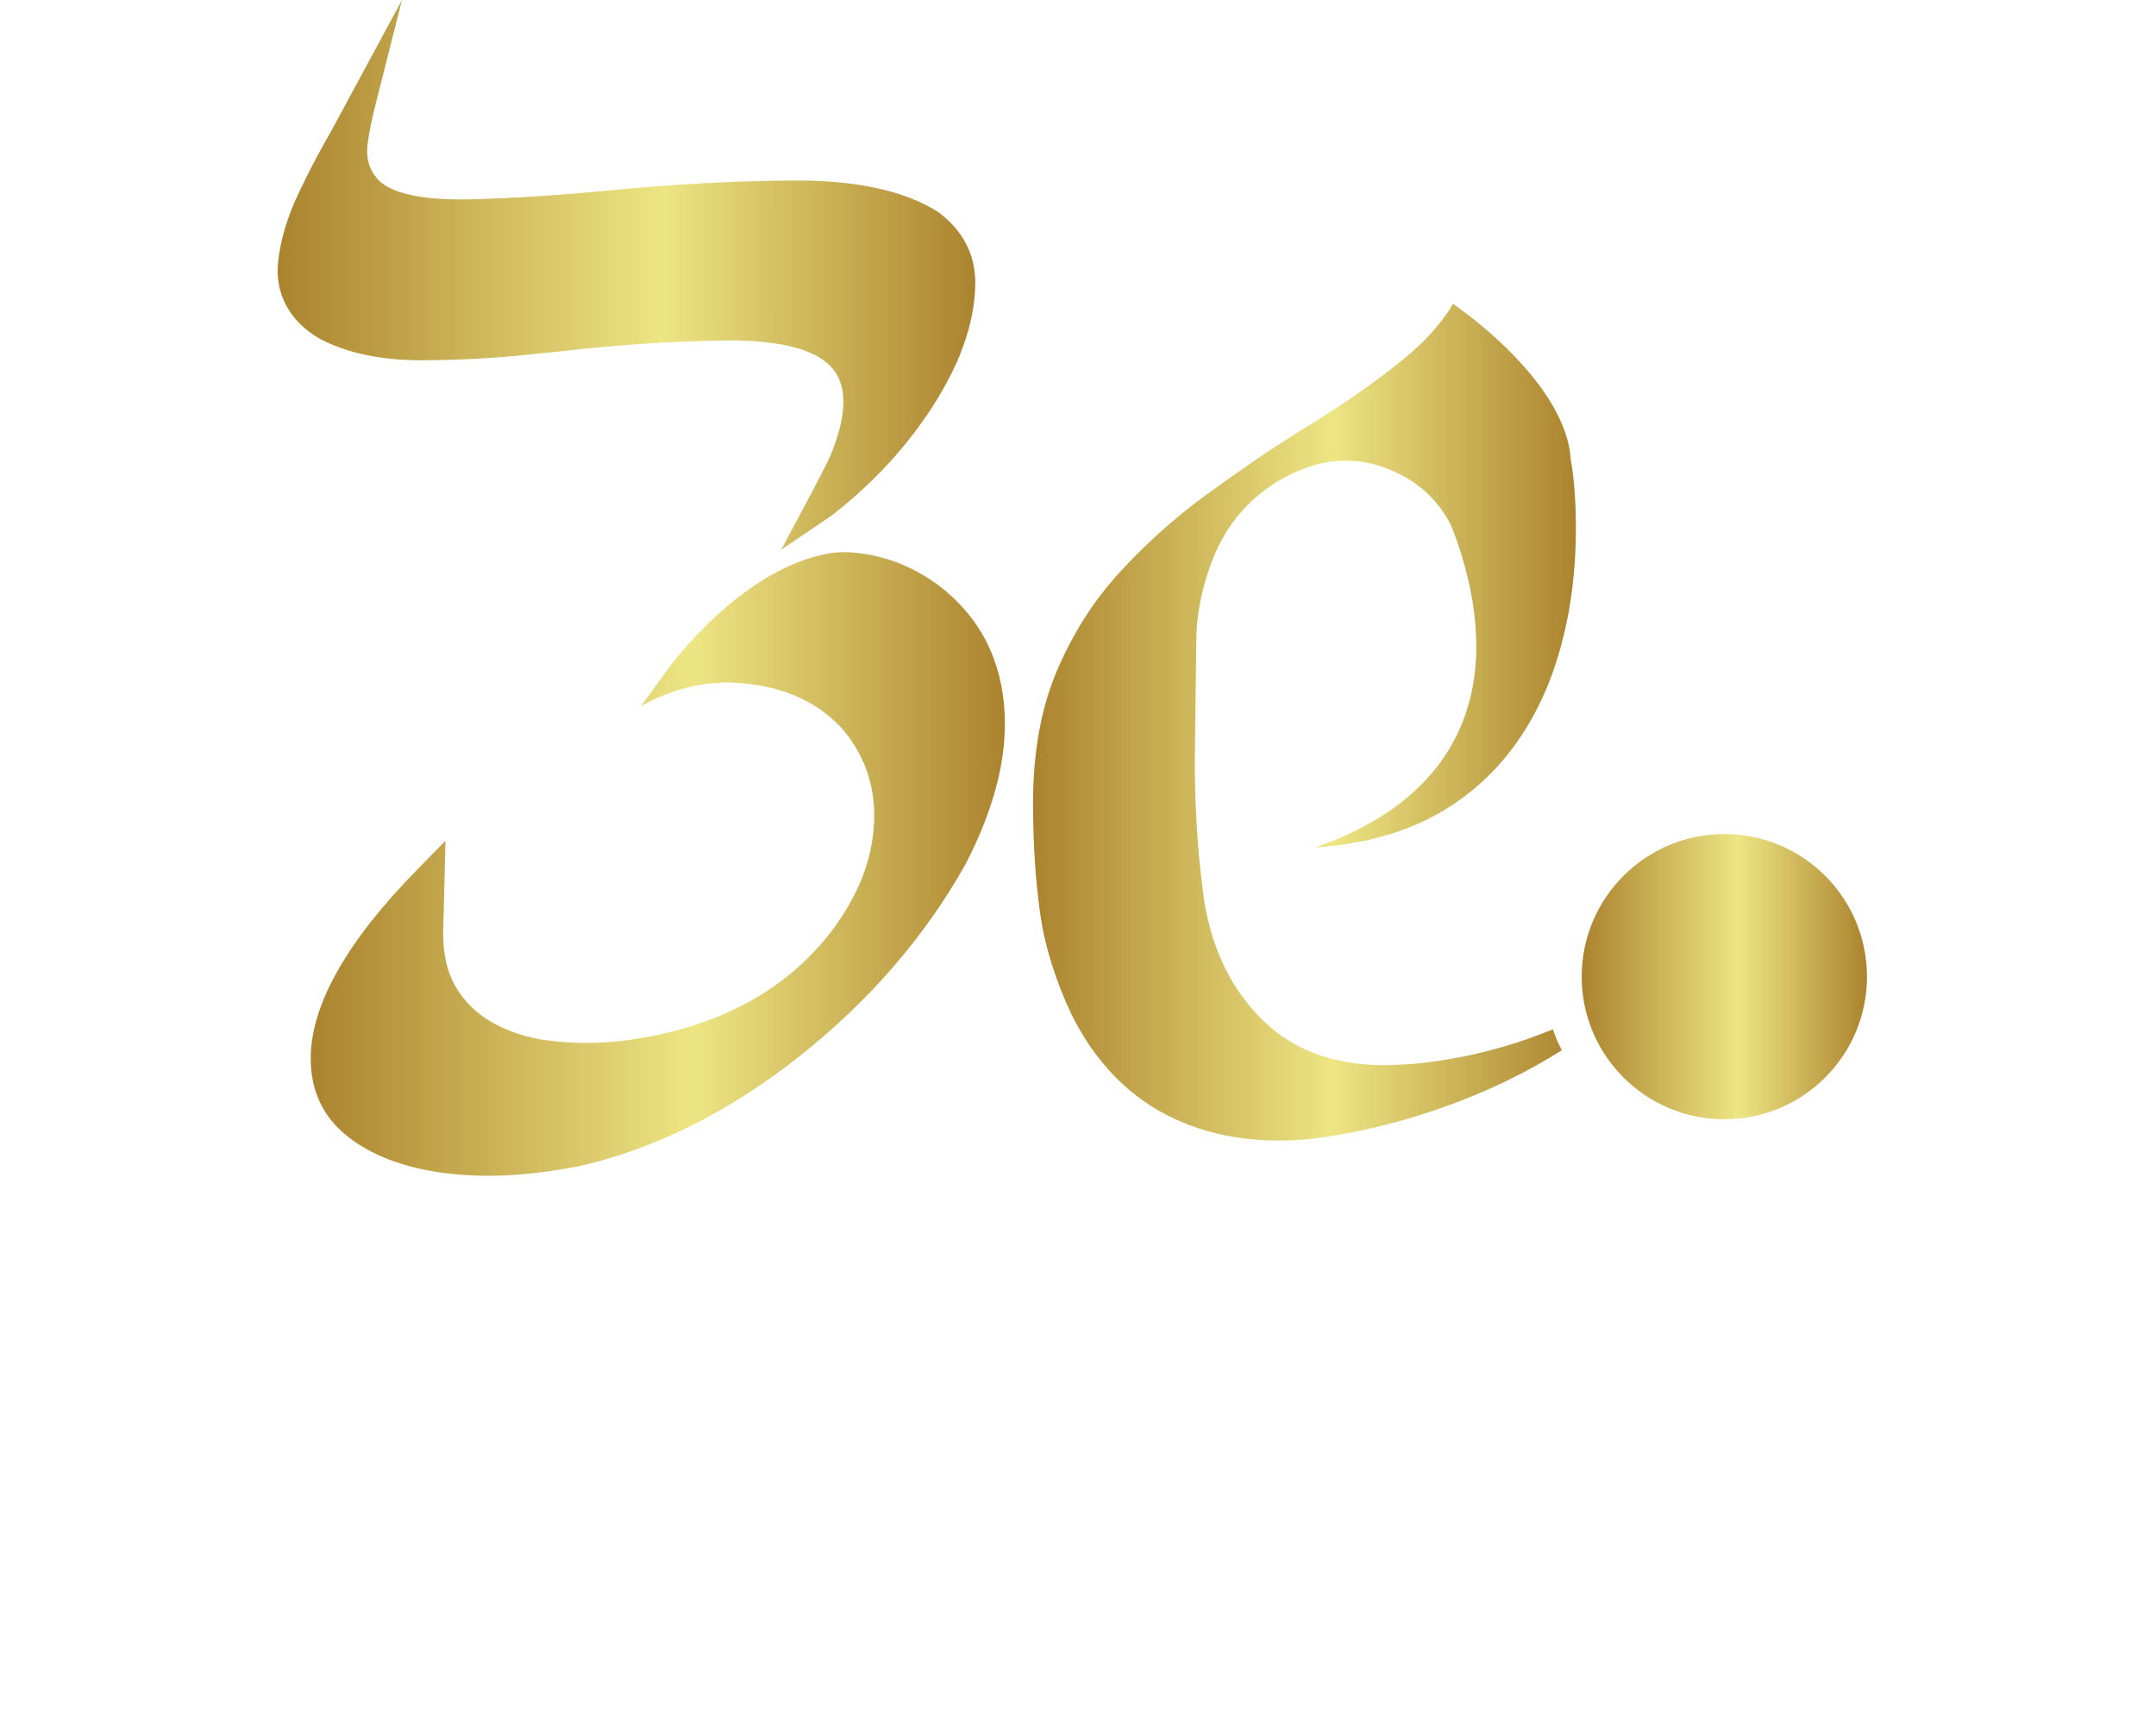
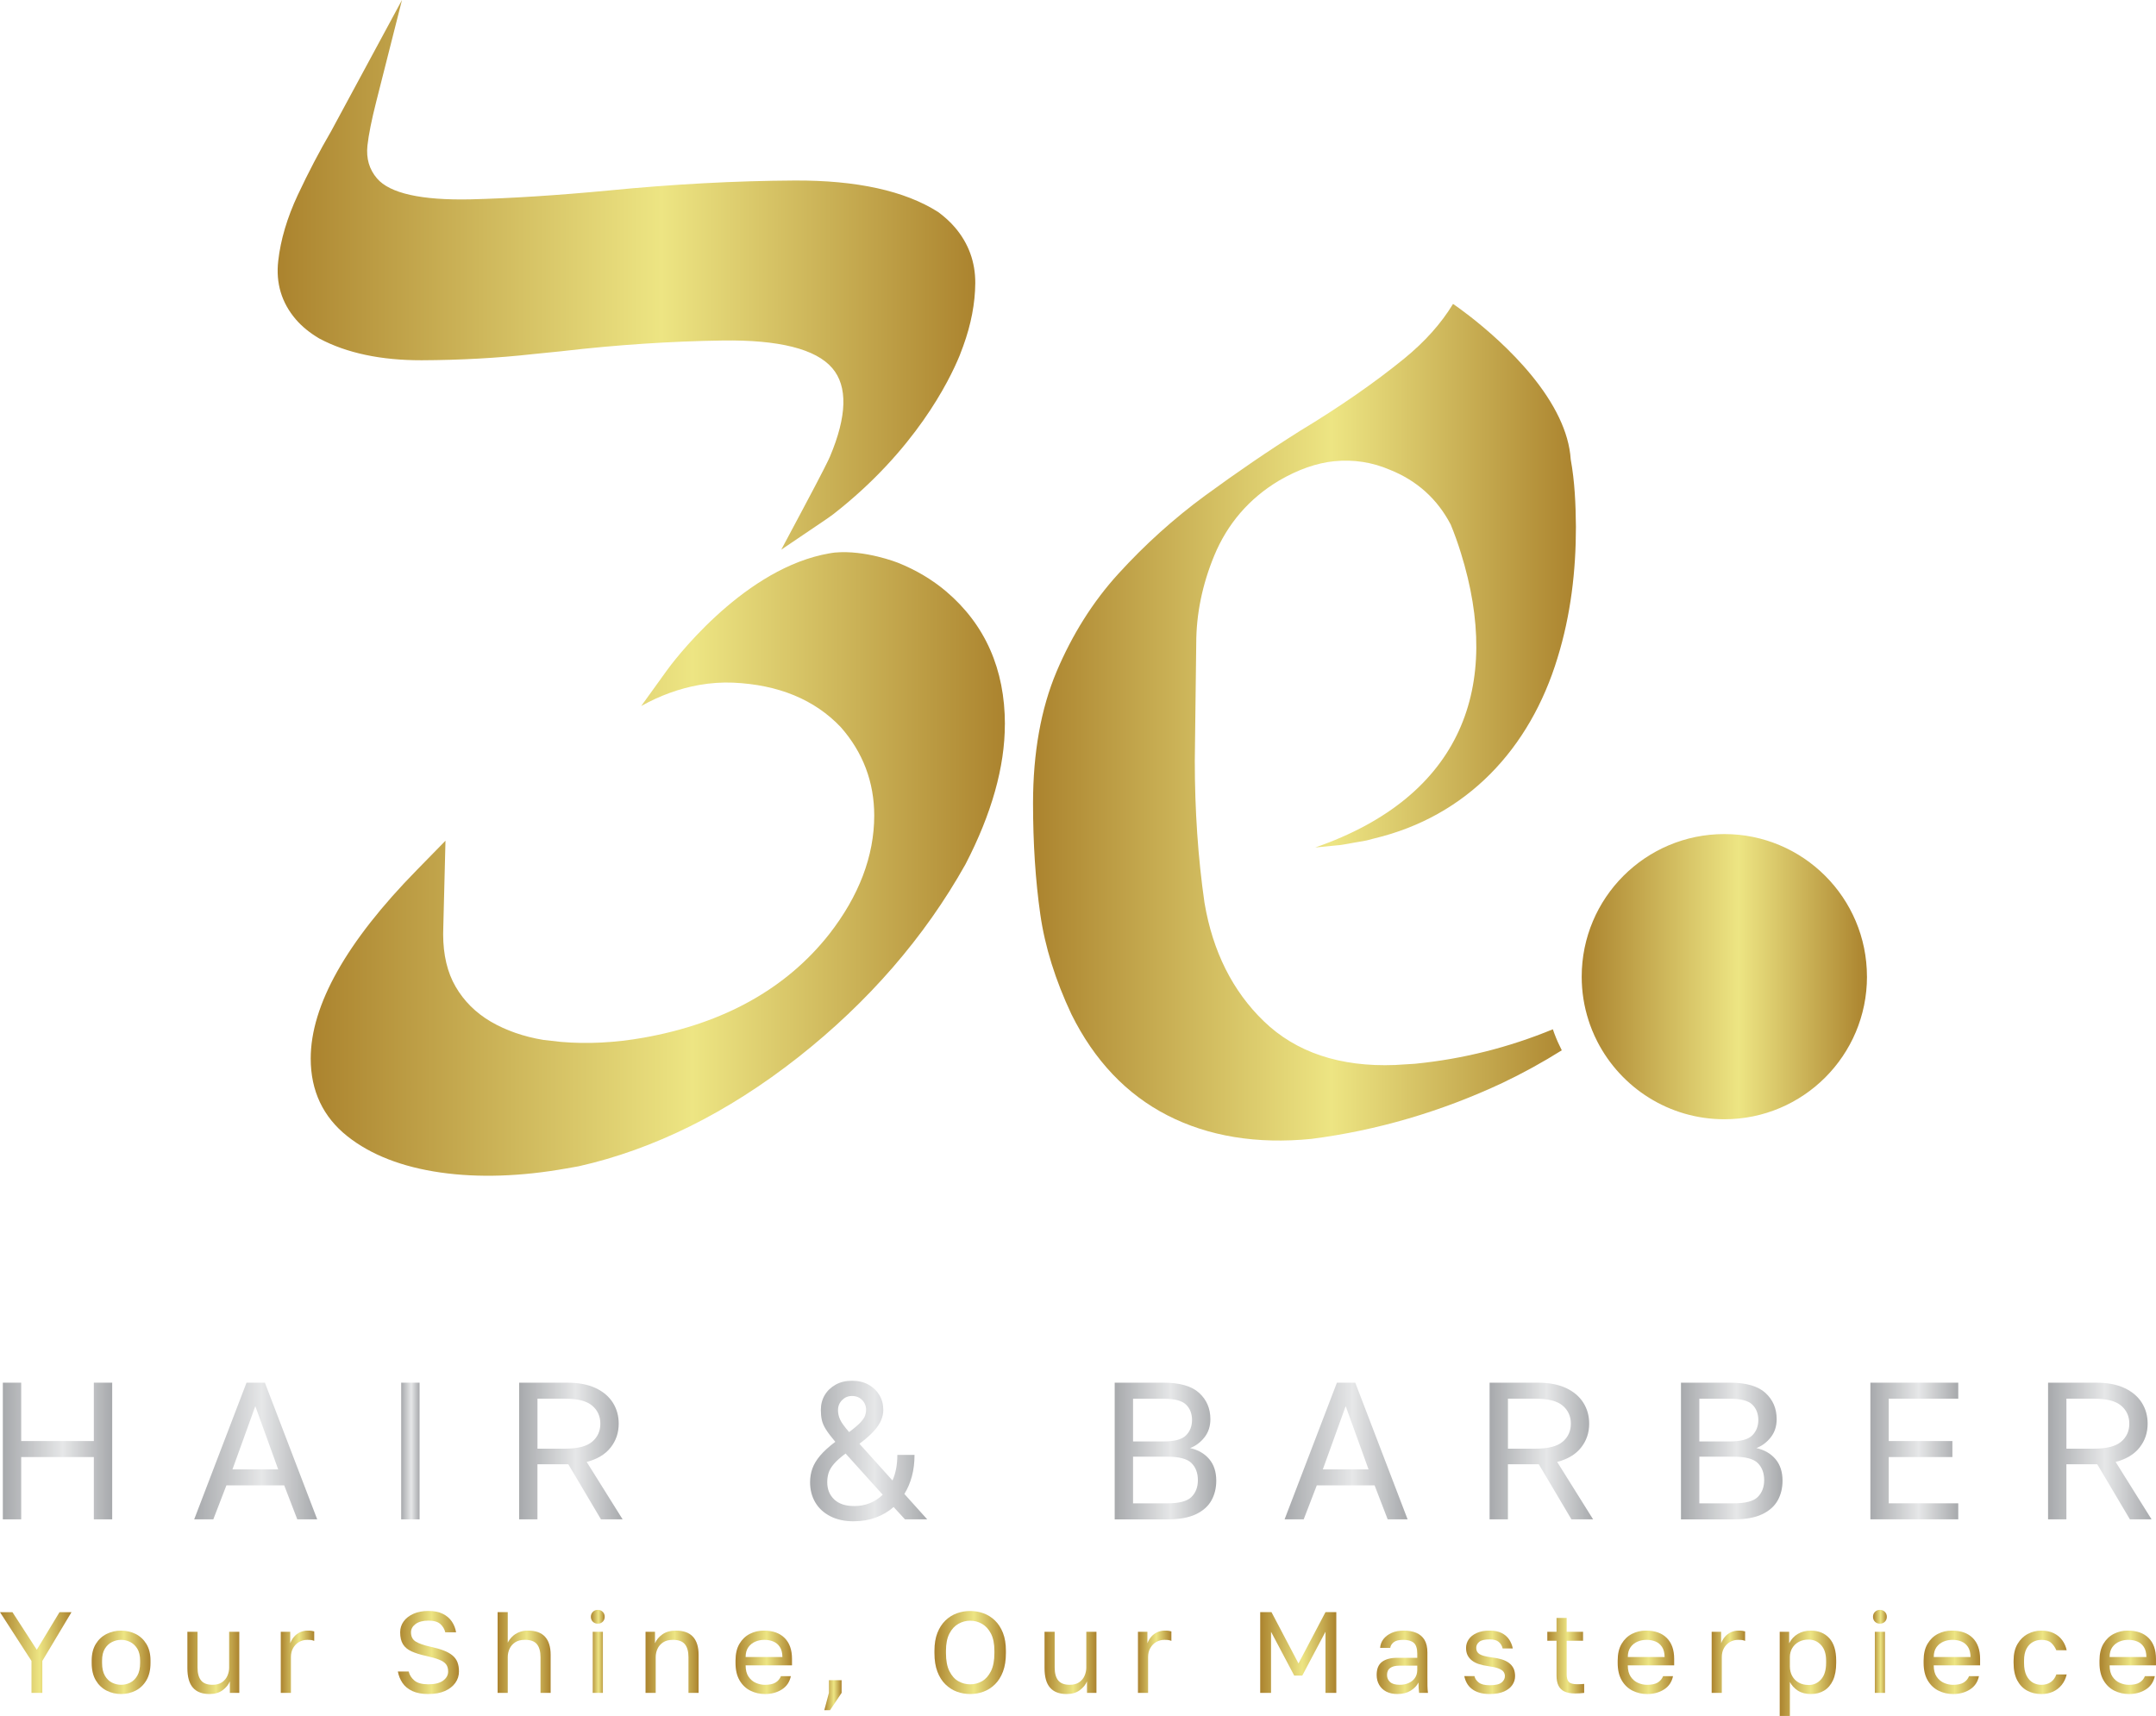
<svg xmlns="http://www.w3.org/2000/svg" xmlns:xlink="http://www.w3.org/1999/xlink" id="Layer_2" data-name="Layer 2" viewBox="0 0 879.71 700.22">
  <defs>
    <style>
      .cls-1 {
        fill: url(#linear-gradient-8);
      }

      .cls-2 {
        fill: url(#linear-gradient-7);
      }

      .cls-3 {
        fill: url(#linear-gradient-5);
      }

      .cls-4 {
        fill: url(#linear-gradient-6);
      }

      .cls-5 {
        fill: url(#linear-gradient-9);
      }

      .cls-6 {
        fill: url(#linear-gradient-4);
      }

      .cls-7 {
        fill: url(#linear-gradient-3);
      }

      .cls-8 {
        fill: url(#linear-gradient-2);
      }

      .cls-9 {
        fill: url(#linear-gradient);
      }

      .cls-10 {
        fill: url(#linear-gradient-40);
      }

      .cls-11 {
        fill: url(#linear-gradient-10);
      }

      .cls-12 {
        fill: url(#linear-gradient-11);
      }

      .cls-13 {
        fill: url(#linear-gradient-12);
      }

      .cls-14 {
        fill: url(#linear-gradient-13);
      }

      .cls-15 {
        fill: url(#linear-gradient-19);
      }

      .cls-16 {
        fill: url(#linear-gradient-14);
      }

      .cls-17 {
        fill: url(#linear-gradient-21);
      }

      .cls-18 {
        fill: url(#linear-gradient-20);
      }

      .cls-19 {
        fill: url(#linear-gradient-22);
      }

      .cls-20 {
        fill: url(#linear-gradient-23);
      }

      .cls-21 {
        fill: url(#linear-gradient-28);
      }

      .cls-22 {
        fill: url(#linear-gradient-25);
      }

      .cls-23 {
        fill: url(#linear-gradient-32);
      }

      .cls-24 {
        fill: url(#linear-gradient-31);
      }

      .cls-25 {
        fill: url(#linear-gradient-33);
      }

      .cls-26 {
        fill: url(#linear-gradient-30);
      }

      .cls-27 {
        fill: url(#linear-gradient-15);
      }

      .cls-28 {
        fill: url(#linear-gradient-16);
      }

      .cls-29 {
        fill: url(#linear-gradient-17);
      }

      .cls-30 {
        fill: url(#linear-gradient-18);
      }

      .cls-31 {
        fill: url(#linear-gradient-35);
      }

      .cls-32 {
        fill: url(#linear-gradient-34);
      }

      .cls-33 {
        fill: url(#linear-gradient-36);
      }

      .cls-34 {
        fill: url(#linear-gradient-38);
      }

      .cls-35 {
        fill: url(#linear-gradient-27);
      }

      .cls-36 {
        fill: url(#linear-gradient-24);
      }

      .cls-37 {
        fill: url(#linear-gradient-26);
      }

      .cls-38 {
        fill: url(#linear-gradient-29);
      }

      .cls-39 {
        fill: url(#linear-gradient-37);
      }

      .cls-40 {
        fill: url(#linear-gradient-39);
      }
    </style>
    <linearGradient id="linear-gradient" x1="645.39" y1="398.54" x2="761.78" y2="398.54" gradientUnits="userSpaceOnUse">
      <stop offset="0" stop-color="#ab832e" />
      <stop offset=".55" stop-color="#ede583" />
      <stop offset="1" stop-color="#ab832e" />
    </linearGradient>
    <linearGradient id="linear-gradient-2" x1="421.51" y1="294.74" x2="643.02" y2="294.74" xlink:href="#linear-gradient" />
    <linearGradient id="linear-gradient-3" x1="113.3" y1="112.14" x2="397.96" y2="112.14" xlink:href="#linear-gradient" />
    <linearGradient id="linear-gradient-4" x1="126.78" y1="352.55" x2="410.01" y2="352.55" xlink:href="#linear-gradient" />
    <linearGradient id="linear-gradient-5" x1="180.87" y1="360.91" x2="181.76" y2="360.91" xlink:href="#linear-gradient" />
    <linearGradient id="linear-gradient-6" x1="1.16" y1="592.11" x2="45.78" y2="592.11" gradientUnits="userSpaceOnUse">
      <stop offset="0" stop-color="#a7a9ac" />
      <stop offset=".55" stop-color="#e6e7e8" />
      <stop offset="1" stop-color="#a7a9ac" />
    </linearGradient>
    <linearGradient id="linear-gradient-7" x1="79.24" x2="129.44" xlink:href="#linear-gradient-6" />
    <linearGradient id="linear-gradient-8" x1="163.7" x2="171.19" xlink:href="#linear-gradient-6" />
    <linearGradient id="linear-gradient-9" x1="211.82" x2="254.05" xlink:href="#linear-gradient-6" />
    <linearGradient id="linear-gradient-10" x1="330.53" y1="592.11" x2="378.34" y2="592.11" xlink:href="#linear-gradient-6" />
    <linearGradient id="linear-gradient-11" x1="454.83" x2="496.26" xlink:href="#linear-gradient-6" />
    <linearGradient id="linear-gradient-12" x1="524.15" x2="574.34" xlink:href="#linear-gradient-6" />
    <linearGradient id="linear-gradient-13" x1="607.8" x2="650.03" xlink:href="#linear-gradient-6" />
    <linearGradient id="linear-gradient-14" x1="685.89" x2="727.32" xlink:href="#linear-gradient-6" />
    <linearGradient id="linear-gradient-15" x1="763.17" x2="799.02" xlink:href="#linear-gradient-6" />
    <linearGradient id="linear-gradient-16" x1="835.67" x2="877.9" xlink:href="#linear-gradient-6" />
    <linearGradient id="linear-gradient-17" x1="0" y1="674.34" x2="29.17" y2="674.34" xlink:href="#linear-gradient" />
    <linearGradient id="linear-gradient-18" x1="37.41" y1="678.34" x2="61.41" y2="678.34" xlink:href="#linear-gradient" />
    <linearGradient id="linear-gradient-19" x1="76.46" y1="678.58" x2="97.64" y2="678.58" xlink:href="#linear-gradient" />
    <linearGradient id="linear-gradient-20" x1="114.57" y1="678.11" x2="128.22" y2="678.11" xlink:href="#linear-gradient" />
    <linearGradient id="linear-gradient-21" x1="162.33" y1="674.34" x2="187.27" y2="674.34" xlink:href="#linear-gradient" />
    <linearGradient id="linear-gradient-22" x1="203.04" y1="674.34" x2="224.68" y2="674.34" xlink:href="#linear-gradient" />
    <linearGradient id="linear-gradient-23" x1="241.1" y1="673.87" x2="246.75" y2="673.87" xlink:href="#linear-gradient" />
    <linearGradient id="linear-gradient-24" x1="263.4" y1="678.11" x2="285.05" y2="678.11" xlink:href="#linear-gradient" />
    <linearGradient id="linear-gradient-25" x1="300.11" y1="678.34" x2="323.16" y2="678.34" xlink:href="#linear-gradient" />
    <linearGradient id="linear-gradient-26" x1="336.34" y1="691.75" x2="343.4" y2="691.75" xlink:href="#linear-gradient" />
    <linearGradient id="linear-gradient-27" x1="381.27" y1="674.34" x2="410.45" y2="674.34" xlink:href="#linear-gradient" />
    <linearGradient id="linear-gradient-28" x1="426.21" y1="678.58" x2="447.38" y2="678.58" xlink:href="#linear-gradient" />
    <linearGradient id="linear-gradient-29" x1="464.32" y1="678.11" x2="477.97" y2="678.11" xlink:href="#linear-gradient" />
    <linearGradient id="linear-gradient-30" x1="514.2" y1="674.34" x2="545.25" y2="674.34" xlink:href="#linear-gradient" />
    <linearGradient id="linear-gradient-31" x1="561.72" y1="678.34" x2="582.66" y2="678.34" xlink:href="#linear-gradient" />
    <linearGradient id="linear-gradient-32" x1="597.48" y1="678.34" x2="618.18" y2="678.34" xlink:href="#linear-gradient" />
    <linearGradient id="linear-gradient-33" x1="631.36" y1="675.64" x2="646.42" y2="675.64" xlink:href="#linear-gradient" />
    <linearGradient id="linear-gradient-34" x1="660.06" y1="678.34" x2="683.12" y2="678.34" xlink:href="#linear-gradient" />
    <linearGradient id="linear-gradient-35" x1="698.41" y1="678.11" x2="712.06" y2="678.11" xlink:href="#linear-gradient" />
    <linearGradient id="linear-gradient-36" x1="726.17" y1="682.81" x2="749.23" y2="682.81" xlink:href="#linear-gradient" />
    <linearGradient id="linear-gradient-37" x1="764.24" y1="673.87" x2="769.88" y2="673.87" xlink:href="#linear-gradient" />
    <linearGradient id="linear-gradient-38" x1="784.9" y1="678.34" x2="807.95" y2="678.34" xlink:href="#linear-gradient" />
    <linearGradient id="linear-gradient-39" x1="821.6" y1="678.34" x2="843.24" y2="678.34" xlink:href="#linear-gradient" />
    <linearGradient id="linear-gradient-40" x1="856.65" y1="678.34" x2="879.71" y2="678.34" xlink:href="#linear-gradient" />
  </defs>
  <g id="Layer_1-2" data-name="Layer 1">
    <g>
      <path class="cls-9" d="M761.78,398.54c0,32.14-26.05,58.19-58.19,58.19-22.56,0-42.11-12.83-51.78-31.59-.41-.8-.8-1.6-1.18-2.43-.68-1.48-1.29-2.99-1.85-4.53-.22-.6-.42-1.19-.6-1.79-1.82-5.62-2.8-11.61-2.8-17.84,0-32.14,26.05-58.19,58.2-58.19s58.19,26.05,58.19,58.19Z" />
      <g>
        <path class="cls-8" d="M596.12,225.75c-1.24-4-2.63-7.94-4.22-11.76,0-.01-.01-.01-.01-.01-5.42-10.36-13.73-17.85-24.72-22.25-7.23-3.13-14.91-4.3-22.78-3.52-7.16.72-14.72,3.37-22.48,7.89l-.07.05-.08.04c-12.06,7.24-20.93,17.52-26.32,30.55-4.86,11.76-7.34,23.82-7.34,35.8l-.59,47.88v.16c0,20.08,1.32,39.51,3.95,57.75l.05.29c3.34,19.65,11.44,35.82,24.09,48.05,13.18,12.79,31.24,18.8,53.68,17.92h.14s.15-.02.15-.02l7.65-.47.49-.05c19.2-1.92,37.92-6.62,55.9-14.03.19.56.39,1.13.6,1.69.88,2.38,1.91,4.67,3.04,6.89-7.73,4.86-15.78,9.28-24.09,13.25-25.06,11.76-51.32,19.46-78.07,22.9-22.25,2.22-42.02-1.03-58.77-9.62-16.65-8.53-29.82-22.41-39.15-41.25-6.52-13.85-10.81-27.54-12.69-40.71-1.97-13.75-2.97-29.03-2.97-45.43,0-20.5,3.23-38.53,9.56-53.58,6.43-15.23,14.92-28.7,25.27-40.04,10.8-11.86,22.67-22.55,35.31-31.83,13.06-9.56,26.06-18.45,38.7-26.4,16.34-9.88,30.69-19.84,42.64-29.59,8.4-6.86,15.06-14.3,19.89-22.28l.03.02c.05.02.14.08.27.18,3.19,2.19,31.58,22.14,43.02,46.32,2.6,5.48,4.33,11.17,4.7,16.93,1.65,9.12,2.03,18.17,2.12,27.47.01,17.85-2.06,35.9-7.52,53.58-11.26,37.01-36.92,64.61-74.84,73.64l-3,.79-3.04.55c-1.89.26-7.12,1.39-9.01,1.45-2.08.26-6.85.65-8.95.88,60.16-20.91,76.27-66.03,59.45-120.11Z" />
        <g>
          <path class="cls-7" d="M130.32,138.15l.08.05c11.09,5.89,25.09,8.84,41.61,8.81,15.81-.06,31.1-.91,45.47-2.51l11.83-1.19.12-.02c22.28-2.58,44.27-4.03,65.36-4.34,23.05-.33,38.13,3.46,44.8,11.27,6.36,7.42,6.04,19.59-.97,36.16-.48,1.15-2.57,5.54-11.64,22.54l-8.2,15.38,17.39-11.76c1.32-.88,2.61-1.8,3.87-2.73,33.33-26.01,47.26-54.35,51.49-64.65.01-.03.03-.06.04-.09.5-1.29.99-2.6,1.47-3.9.01-.03.01-.04.01-.04,3.18-8.75,4.83-17.38,4.89-25.63.04-8.59-2.75-16.22-8.31-22.72-1.82-2.13-4.06-4.19-6.66-6.14l-.12-.1-.14-.07c-13.55-8.62-33.23-12.93-58.46-12.81-24.21.13-49.79,1.51-76.05,4.09-20.76,1.97-39.68,3.18-56.22,3.6-20.09.42-32.92-2.45-38.13-8.52-3.19-3.72-4.47-8.11-3.93-13.4.5-4.46,1.7-10.5,3.59-17.93L164.02,0l-22.17,41.06-6.73,12.47c-4.78,8.2-9.37,16.95-13.61,26.02-4.35,9.3-7.03,18.35-7.98,26.91-1.05,9.06,1.37,17.09,7.16,23.85,2.47,2.89,5.68,5.51,9.53,7.79l.09.05Z" />
          <path class="cls-6" d="M410.01,295.6c0,17.28-5.38,36.45-16.01,56.97l-.04.08-.04.07c-16.63,29.68-39.6,56.17-68.29,78.76-28.73,22.59-58.85,37.55-89.54,44.45l-4.98.88c-18.59,3.3-35.86,3.87-51.33,1.66-15.68-2.24-28.47-7.21-38-14.77-9.95-7.87-15-18.56-15-31.73,0-21.74,14.55-47.63,43.27-76.91l11.72-11.99-.9,35.69c-.04.83-.05,1.64-.05,2.44,0,8.44,1.71,15.64,5.09,21.44,3.41,5.88,8.24,10.67,14.32,14.24,6.22,3.63,13.45,6.16,21.56,7.49l7.13.8c10.71.92,22.03.35,33.63-1.71,32.76-5.81,58.26-20.03,75.76-42.22,12.21-15.65,18.4-31.96,18.4-48.43,0-13.64-4.58-25.78-13.63-36.06-10.7-11.28-25.43-17.35-43.96-18.18-4.58-.19-9.23.14-13.86.95-8.04,1.43-16.06,4.34-23.62,8.58l8.89-12.34,1.62-2.25c.6-.84,8.12-11.16,19.97-22.06,11.24-10.35,26.38-21.21,43.19-25.02h.01c.91-.2,1.85-.39,2.77-.56.84-.15,1.7-.3,2.54-.39,12.37-1.15,25.67,4.13,25.67,4.13,7.37,2.93,14,6.86,19.77,11.74,15.9,13.51,23.96,31.76,23.96,54.25Z" />
        </g>
        <line class="cls-3" x1="181.76" y1="343.07" x2="180.87" y2="378.76" />
      </g>
      <g>
-         
+         <path class="cls-4" d="M1.16,620v-55.77h7.49v23.82h29.64v-23.82h7.49v55.77h-7.49v-25.42H8.65v25.42H1.16Z" />
+         <path class="cls-2" d="M79.24,620l21.35-55.77h7.49l21.35,55.77h-8.13l-5.34-13.86h-23.58l-5.34,13.86h-7.81ZM94.86,599.6h18.64l-9.32-25.81-9.32,25.81Z" />
+         <path class="cls-1" d="M163.7,620v-55.77h7.49v55.77h-7.49Z" />
+         <path class="cls-5" d="M211.82,620v-55.77h19.52c4.67,0,8.56.73,11.67,2.19,3.11,1.46,5.46,3.45,7.05,5.97,1.59,2.52,2.39,5.38,2.39,8.56,0,3.72-1.1,6.97-3.31,9.76-2.2,2.79-5.46,4.74-9.76,5.85l14.66,23.43h-8.84l-13.31-22.47h-12.59v22.47h-7.49ZM219.31,591.16h11.23c5.15,0,8.84-.94,11.07-2.83,2.23-1.89,3.35-4.34,3.35-7.37s-1.12-5.48-3.35-7.37c-2.23-1.89-5.92-2.83-11.07-2.83h-11.23v20.4Z" />
+         <path class="cls-11" d="M348.46,620.8c-3.77,0-7-.69-9.68-2.07-2.68-1.38-4.73-3.27-6.13-5.66-1.41-2.39-2.11-5.13-2.11-8.21,0-2.02.32-3.9.96-5.66.64-1.75,1.7-3.51,3.19-5.26,1.49-1.75,3.53-3.61,6.14-5.58-1.7-2.02-2.98-3.7-3.83-5.06-.85-1.35-1.41-2.64-1.67-3.86-.27-1.22-.4-2.57-.4-4.06,0-2.28.53-4.31,1.59-6.09,1.06-1.78,2.55-3.2,4.46-4.26,1.91-1.06,4.14-1.59,6.69-1.59s4.78.53,6.69,1.59c1.91,1.06,3.4,2.48,4.46,4.26,1.06,1.78,1.59,3.81,1.59,6.09,0,1.33-.28,2.68-.84,4.06-.56,1.38-1.53,2.86-2.91,4.42-1.38,1.57-3.37,3.33-5.98,5.3l13.47,14.98c.69-1.54,1.19-3.17,1.51-4.9.32-1.73.48-3.57.48-5.54h7.01c0,3.19-.36,6.11-1.08,8.76-.72,2.66-1.74,5.05-3.07,7.17l9.32,10.36h-9.08l-4.62-5.02c-2.13,1.86-4.56,3.29-7.29,4.3-2.74,1.01-5.7,1.51-8.88,1.51ZM348.46,614.58c2.34,0,4.47-.39,6.41-1.16,1.94-.77,3.7-1.93,5.3-3.47l-15.14-16.81c-2.13,1.59-3.72,3.01-4.78,4.26-1.06,1.25-1.78,2.46-2.15,3.62-.37,1.17-.56,2.44-.56,3.83,0,2.87.94,5.2,2.83,7.01,1.88,1.8,4.58,2.71,8.09,2.71ZM341.93,575.38c0,1.33.28,2.62.84,3.87s1.79,2.96,3.7,5.14c2.12-1.59,3.68-2.92,4.66-3.98.98-1.06,1.61-1.99,1.87-2.79.27-.8.4-1.54.4-2.23,0-1.64-.55-3.01-1.63-4.1-1.09-1.09-2.46-1.63-4.1-1.63s-2.95.56-4.06,1.67c-1.12,1.12-1.67,2.47-1.67,4.06Z" />
+         <path class="cls-12" d="M454.83,620v-55.77h19.92c6.64,0,11.49,1.39,14.54,4.18,3.05,2.79,4.58,6.36,4.58,10.72,0,2.87-.8,5.33-2.39,7.37-1.59,2.04-3.56,3.52-5.89,4.42,3.29.74,5.89,2.24,7.81,4.5,1.91,2.26,2.87,5.19,2.87,8.81,0,3.03-.67,5.72-1.99,8.09-1.33,2.36-3.45,4.24-6.37,5.62-2.92,1.38-6.77,2.07-11.55,2.07h-21.51ZM462.32,588.21h12.43c4.46,0,7.52-.82,9.16-2.47,1.65-1.65,2.47-3.74,2.47-6.29s-.82-4.7-2.47-6.29c-1.65-1.59-4.7-2.39-9.16-2.39h-12.43v17.45ZM462.32,613.47h14.02c4.78,0,8.05-.86,9.8-2.59,1.75-1.73,2.63-4.02,2.63-6.89s-.88-5.25-2.63-6.97c-1.75-1.73-5.05-2.59-9.88-2.59h-13.94v19.04Z" />
+         <path class="cls-13" d="M524.15,620l21.35-55.77h7.49l21.35,55.77h-8.13l-5.34-13.86h-23.58l-5.34,13.86h-7.81ZM539.76,599.6h18.64l-9.32-25.81-9.32,25.81Z" />
+         <path class="cls-14" d="M607.8,620v-55.77h19.52c4.67,0,8.56.73,11.67,2.19,3.11,1.46,5.46,3.45,7.05,5.97,1.59,2.52,2.39,5.38,2.39,8.56,0,3.72-1.1,6.97-3.31,9.76-2.21,2.79-5.46,4.74-9.76,5.85l14.66,23.43h-8.84l-13.31-22.47h-12.59v22.47h-7.49ZM615.29,591.16h11.23c5.15,0,8.84-.94,11.08-2.83,2.23-1.89,3.35-4.34,3.35-7.37s-1.12-5.48-3.35-7.37c-2.23-1.89-5.92-2.83-11.08-2.83h-11.23v20.4Z" />
+         <path class="cls-16" d="M685.89,620v-55.77h19.92c6.64,0,11.48,1.39,14.54,4.18,3.05,2.79,4.58,6.36,4.58,10.72,0,2.87-.8,5.33-2.39,7.37s-3.56,3.52-5.9,4.42c3.29.74,5.9,2.24,7.81,4.5,1.91,2.26,2.87,5.19,2.87,8.81,0,3.03-.66,5.72-1.99,8.09-1.33,2.36-3.45,4.24-6.37,5.62-2.92,1.38-6.77,2.07-11.55,2.07h-21.51ZM693.38,588.21h12.43c4.46,0,7.52-.82,9.16-2.47,1.65-1.65,2.47-3.74,2.47-6.29s-.83-4.7-2.47-6.29-4.7-2.39-9.16-2.39h-12.43v17.45ZM693.38,613.47h14.02c4.78,0,8.05-.86,9.8-2.59,1.75-1.73,2.63-4.02,2.63-6.89s-.88-5.25-2.63-6.97c-1.75-1.73-5.05-2.59-9.88-2.59h-13.94v19.04Z" />
+         <path class="cls-27" d="M763.17,620v-55.77h35.85v6.53h-28.36v17.29h25.97v6.53h-25.97v18.88h28.36v6.53h-35.85Z" />
+         <path class="cls-28" d="M835.67,620v-55.77h19.52c4.67,0,8.56.73,11.67,2.19,3.11,1.46,5.46,3.45,7.05,5.97,1.59,2.52,2.39,5.38,2.39,8.56,0,3.72-1.1,6.97-3.31,9.76-2.21,2.79-5.46,4.74-9.76,5.85l14.66,23.43h-8.84l-13.31-22.47h-12.59v22.47h-7.49ZM843.16,591.16h11.23c5.15,0,8.84-.94,11.08-2.83,2.23-1.89,3.35-4.34,3.35-7.37s-1.12-5.48-3.35-7.37c-2.23-1.89-5.92-2.83-11.08-2.83h-11.23v20.4Z" />
+       </g>
+       <g>
+         <path class="cls-29" d="M12.85,690.81v-13.03l-12.85-19.9h5.08l9.93,15.34,9.27-15.34h4.89l-11.9,19.9v13.03h-4.42Z" />
+         <path class="cls-30" d="M49.41,691.28c-2.1,0-4.07-.46-5.91-1.39-1.84-.93-3.31-2.33-4.42-4.21-1.11-1.88-1.67-4.25-1.67-7.1v-.94c0-2.7.56-4.96,1.67-6.78,1.11-1.82,2.59-3.18,4.42-4.09,1.83-.91,3.8-1.36,5.91-1.36s4.11.46,5.93,1.36c1.82.91,3.29,2.28,4.4,4.09,1.11,1.82,1.67,4.08,1.67,6.78v.94c0,2.85-.56,5.22-1.67,7.1-1.11,1.88-2.58,3.29-4.4,4.21-1.82.92-3.8,1.39-5.93,1.39ZM49.41,687.52c1.29,0,2.52-.29,3.69-.87s2.15-1.53,2.92-2.85c.77-1.32,1.15-3.06,1.15-5.22v-.94c0-2.01-.39-3.63-1.15-4.87-.77-1.24-1.74-2.15-2.92-2.73s-2.41-.87-3.69-.87-2.48.29-3.67.87c-1.19.58-2.17,1.49-2.94,2.73-.77,1.24-1.15,2.86-1.15,4.87v.94c0,2.16.38,3.9,1.15,5.22.77,1.32,1.75,2.27,2.94,2.85,1.19.58,2.42.87,3.67.87Z" />
+         <path class="cls-15" d="M85.5,691.28c-3.01,0-5.27-.86-6.78-2.59-1.51-1.72-2.26-4.39-2.26-8v-14.82h4.14v14.59c0,2.32.48,4.08,1.44,5.27.96,1.19,2.52,1.79,4.68,1.79,1.57,0,2.85-.34,3.86-1.03,1-.69,1.74-1.58,2.21-2.66s.71-2.2.71-3.36v-14.59h4.14v24.94h-3.86v-4.71c-.56,1.38-1.55,2.59-2.96,3.62-1.41,1.04-3.18,1.55-5.32,1.55Z" />
+         <path class="cls-18" d="M114.57,690.81v-24.94h3.86v4.71c.38-1,.89-1.89,1.55-2.66.66-.77,1.47-1.38,2.42-1.84.96-.45,2.03-.68,3.22-.68.63,0,1.14.03,1.53.09.39.06.74.14,1.06.24v3.86c-.41-.16-.81-.27-1.2-.33-.39-.06-.93-.09-1.62-.09-1.25,0-2.38.3-3.39.89s-1.8,1.42-2.4,2.47c-.6,1.05-.89,2.28-.89,3.69v14.59h-4.14Z" />
+         <path class="cls-17" d="M174.8,691.28c-2.64,0-4.82-.41-6.56-1.22-1.74-.81-3.08-1.92-4.02-3.32-.94-1.4-1.57-2.94-1.88-4.64h4.42c.34,1.44,1.13,2.68,2.35,3.69,1.22,1.02,3.12,1.53,5.69,1.53s4.63-.5,6-1.51c1.36-1,2.05-2.24,2.05-3.72,0-1.22-.28-2.2-.85-2.94-.56-.74-1.5-1.36-2.8-1.88-1.3-.52-3.07-1.03-5.29-1.53-2.45-.53-4.45-1.16-6.02-1.88-1.57-.72-2.73-1.69-3.48-2.92-.75-1.22-1.13-2.84-1.13-4.85,0-1.63.46-3.1,1.39-4.4.92-1.3,2.25-2.34,3.98-3.13,1.72-.78,3.78-1.18,6.16-1.18s4.31.39,5.88,1.18c1.57.78,2.79,1.83,3.67,3.13.88,1.3,1.46,2.77,1.74,4.4h-4.42c-.31-1.32-.98-2.44-2-3.37-1.02-.92-2.64-1.39-4.87-1.39s-4.01.46-5.25,1.39c-1.24.93-1.86,2.05-1.86,3.37,0,1.73.64,2.99,1.93,3.79,1.29.8,3.34,1.51,6.16,2.14,2.04.44,3.79.94,5.25,1.51,1.46.56,2.65,1.23,3.58,2,.92.77,1.6,1.69,2.02,2.75.42,1.07.63,2.34.63,3.81,0,1.69-.49,3.24-1.48,4.64s-2.41,2.5-4.26,3.32c-1.85.82-4.09,1.22-6.73,1.22Z" />
+         <path class="cls-19" d="M203.04,690.81v-32.94h4.14v12.47c.44-.88,1.04-1.69,1.79-2.45.75-.75,1.67-1.36,2.75-1.81,1.08-.45,2.31-.68,3.69-.68,3.14,0,5.47.84,6.99,2.52,1.52,1.68,2.28,4.13,2.28,7.36v15.53h-4.14v-14.59c0-2.32-.49-4.08-1.46-5.27-.97-1.19-2.6-1.79-4.89-1.79-1.63,0-2.96.34-4,1.03-1.03.69-1.8,1.57-2.28,2.64-.49,1.07-.73,2.2-.73,3.39v14.59h-4.14Z" />
+         <path class="cls-20" d="M243.92,662.58c-.82,0-1.49-.27-2.02-.8-.53-.53-.8-1.21-.8-2.02s.27-1.49.8-2.02,1.21-.8,2.02-.8,1.49.27,2.02.8c.53.53.8,1.21.8,2.02s-.27,1.49-.8,2.02c-.53.53-1.21.8-2.02.8ZM241.85,690.81v-24.94h4.14v24.94h-4.14Z" />
+         <path class="cls-36" d="M263.4,690.81v-24.94h3.86v4.71c.56-1.38,1.56-2.59,2.99-3.62,1.43-1.03,3.27-1.55,5.53-1.55,3.14,0,5.47.84,6.99,2.52,1.52,1.68,2.28,4.13,2.28,7.36v15.53h-4.14v-14.59c0-2.32-.49-4.08-1.46-5.27-.97-1.19-2.6-1.79-4.89-1.79-1.63,0-2.96.34-4,1.03-1.03.69-1.8,1.57-2.28,2.64-.49,1.07-.73,2.2-.73,3.39v14.59h-4.14Z" />
+         <path class="cls-22" d="M312.11,691.28c-2.1,0-4.07-.45-5.91-1.36-1.84-.91-3.31-2.31-4.42-4.19-1.11-1.88-1.67-4.27-1.67-7.15v-.94c0-2.76.53-5.04,1.6-6.85,1.07-1.8,2.48-3.15,4.23-4.05,1.76-.89,3.65-1.34,5.69-1.34,3.67,0,6.51,1,8.52,3.01,2.01,2.01,3.01,4.85,3.01,8.52v2.64h-18.92c0,1.94.4,3.5,1.2,4.66s1.8,2,3.01,2.52c1.21.52,2.42.78,3.65.78,1.88,0,3.33-.31,4.35-.94,1.02-.63,1.75-1.49,2.19-2.59h4.05c-.5,2.38-1.73,4.2-3.69,5.43-1.96,1.24-4.26,1.86-6.89,1.86ZM311.87,669.17c-1.29,0-2.51.24-3.67.73-1.16.49-2.11,1.25-2.85,2.28-.74,1.04-1.11,2.37-1.11,4h15.01c-.03-1.72-.38-3.1-1.06-4.12-.67-1.02-1.56-1.76-2.66-2.21-1.1-.45-2.32-.68-3.67-.68Z" />
+         <path class="cls-37" d="M336.34,697.87l1.88-7.06v-5.18h5.18v5.18l-4.71,7.06h-2.35Z" />
+         <path class="cls-35" d="M395.86,691.28c-1.88,0-3.69-.32-5.43-.96s-3.3-1.64-4.68-2.99c-1.38-1.35-2.47-3.07-3.27-5.18-.8-2.1-1.2-4.63-1.2-7.58v-.94c0-2.82.4-5.25,1.2-7.29.8-2.04,1.89-3.72,3.27-5.06s2.94-2.31,4.68-2.94c1.74-.63,3.55-.94,5.43-.94s3.69.31,5.43.94c1.74.63,3.3,1.61,4.68,2.94s2.47,3.02,3.27,5.06c.8,2.04,1.2,4.47,1.2,7.29v.94c0,2.95-.4,5.47-1.2,7.58-.8,2.1-1.89,3.83-3.27,5.18-1.38,1.35-2.94,2.35-4.68,2.99-1.74.64-3.55.96-5.43.96ZM395.86,687.33c1.73,0,3.33-.42,4.82-1.27,1.49-.85,2.71-2.21,3.65-4.09.94-1.88,1.41-4.34,1.41-7.39v-.94c0-2.89-.47-5.23-1.41-7.03-.94-1.8-2.16-3.13-3.65-3.98-1.49-.85-3.1-1.27-4.82-1.27s-3.29.42-4.8,1.27c-1.51.85-2.73,2.17-3.67,3.98-.94,1.8-1.41,4.15-1.41,7.03v.94c0,3.04.47,5.51,1.41,7.39.94,1.88,2.16,3.25,3.67,4.09,1.51.85,3.11,1.27,4.8,1.27Z" />
+         <path class="cls-21" d="M435.24,691.28c-3.01,0-5.27-.86-6.78-2.59-1.51-1.72-2.26-4.39-2.26-8v-14.82h4.14v14.59c0,2.32.48,4.08,1.44,5.27.96,1.19,2.52,1.79,4.68,1.79,1.57,0,2.85-.34,3.86-1.03,1-.69,1.74-1.58,2.21-2.66.47-1.08.71-2.2.71-3.36v-14.59h4.14v24.94h-3.86v-4.71c-.56,1.38-1.55,2.59-2.96,3.62-1.41,1.04-3.18,1.55-5.32,1.55Z" />
+         <path class="cls-38" d="M464.32,690.81v-24.94h3.86v4.71c.38-1,.89-1.89,1.55-2.66.66-.77,1.47-1.38,2.42-1.84.96-.45,2.03-.68,3.22-.68.63,0,1.14.03,1.53.09.39.06.74.14,1.06.24v3.86c-.41-.16-.81-.27-1.2-.33-.39-.06-.93-.09-1.62-.09-1.25,0-2.38.3-3.39.89s-1.8,1.42-2.4,2.47c-.6,1.05-.89,2.28-.89,3.69v14.59h-4.14Z" />
+         <path class="cls-26" d="M514.2,690.81v-32.94h4.61l11.01,20.94,11.01-20.94h4.42v32.94h-4.42v-24.94l-9.46,17.88h-3.29l-9.46-17.88v24.94h-4.42Z" />
+         <path class="cls-24" d="M570.24,691.28c-1.82,0-3.37-.34-4.64-1.01-1.27-.67-2.23-1.6-2.89-2.78s-.99-2.5-.99-3.98c0-2.48.73-4.27,2.19-5.36,1.46-1.1,3.55-1.65,6.28-1.65h8.09v-1.69c0-2.13-.48-3.61-1.43-4.42-.96-.82-2.39-1.22-4.31-1.22-1.79,0-3.09.34-3.91,1.01-.82.67-1.27,1.44-1.36,2.28h-4.14c.09-1.35.55-2.55,1.36-3.6.82-1.05,1.93-1.89,3.34-2.52,1.41-.63,3.06-.94,4.94-.94,1.98,0,3.69.31,5.13.92,1.44.61,2.56,1.57,3.34,2.87.78,1.3,1.18,3.02,1.18,5.15v10.12c0,1.32,0,2.47.02,3.46.01.99.09,1.95.21,2.89h-3.62c-.09-.72-.16-1.4-.19-2.05-.03-.64-.05-1.37-.05-2.19-.66,1.32-1.73,2.43-3.2,3.34s-3.26,1.36-5.36,1.36ZM571.13,687.52c1.32,0,2.52-.23,3.6-.71,1.08-.47,1.95-1.16,2.59-2.07.64-.91.96-2.02.96-3.34v-1.69h-7.39c-1.54,0-2.75.31-3.62.92-.88.61-1.32,1.58-1.32,2.89,0,1.16.42,2.12,1.25,2.87.83.75,2.14,1.13,3.93,1.13Z" />
+         <path class="cls-23" d="M607.83,691.28c-1.66,0-3.11-.2-4.33-.59-1.22-.39-2.24-.92-3.06-1.58-.82-.66-1.47-1.44-1.95-2.33-.49-.89-.82-1.83-1.01-2.8h4.14c.22,1,.81,1.87,1.76,2.61.96.74,2.44,1.11,4.45,1.11,2.32,0,3.94-.37,4.85-1.11.91-.74,1.36-1.61,1.36-2.61,0-.69-.2-1.29-.59-1.81s-1.08-.96-2.07-1.34c-.99-.38-2.39-.69-4.21-.94-1.38-.19-2.62-.46-3.72-.82-1.1-.36-2.04-.84-2.82-1.44-.78-.6-1.39-1.32-1.81-2.16-.42-.85-.63-1.85-.63-3.01,0-1.25.36-2.42,1.08-3.48.72-1.07,1.8-1.93,3.25-2.59,1.44-.66,3.21-.99,5.32-.99,1.98,0,3.61.34,4.92,1.01,1.3.67,2.31,1.56,3.04,2.66.72,1.1,1.21,2.31,1.46,3.62h-4.14c-.25-1.1-.78-1.99-1.6-2.68-.82-.69-2.04-1.03-3.67-1.03-2.04,0-3.47.34-4.28,1.01-.82.67-1.22,1.5-1.22,2.47,0,1.13.45,1.98,1.34,2.54.89.56,2.53,1,4.92,1.32,1.54.19,2.9.46,4.09.82,1.19.36,2.2.85,3.01,1.46.82.61,1.43,1.36,1.86,2.23.42.88.63,1.93.63,3.15,0,1.32-.38,2.53-1.13,3.62-.75,1.1-1.89,1.98-3.41,2.66-1.52.67-3.46,1.01-5.81,1.01Z" />
+         <path class="cls-25" d="M642.65,691.05c-1.76,0-3.19-.27-4.31-.8-1.11-.53-1.93-1.34-2.45-2.42s-.78-2.44-.78-4.07v-14.21h-3.76v-3.67h3.76v-5.65h4.14v5.65h6.68v3.67h-6.68v13.74c0,1.41.3,2.43.89,3.06s1.74.94,3.43.94c.94,0,1.88-.05,2.82-.14v3.67c-.6.06-1.19.12-1.79.17-.6.05-1.26.07-1.98.07Z" />
+         <path class="cls-32" d="M672.06,691.28c-2.1,0-4.07-.45-5.91-1.36-1.84-.91-3.31-2.31-4.42-4.19-1.11-1.88-1.67-4.27-1.67-7.15v-.94c0-2.76.53-5.04,1.6-6.85,1.07-1.8,2.48-3.15,4.23-4.05,1.76-.89,3.65-1.34,5.69-1.34,3.67,0,6.51,1,8.52,3.01,2.01,2.01,3.01,4.85,3.01,8.52v2.64h-18.92c0,1.94.4,3.5,1.2,4.66s1.8,2,3.01,2.52c1.21.52,2.42.78,3.65.78,1.88,0,3.33-.31,4.35-.94,1.02-.63,1.75-1.49,2.19-2.59h4.05c-.5,2.38-1.73,4.2-3.69,5.43-1.96,1.24-4.26,1.86-6.89,1.86ZM671.83,669.17c-1.29,0-2.51.24-3.67.73-1.16.49-2.11,1.25-2.85,2.28-.74,1.04-1.11,2.37-1.11,4h15.01c-.03-1.72-.38-3.1-1.06-4.12-.67-1.02-1.56-1.76-2.66-2.21-1.1-.45-2.32-.68-3.67-.68Z" />
+         <path class="cls-31" d="M698.41,690.81v-24.94h3.86v4.71c.38-1,.89-1.89,1.55-2.66.66-.77,1.47-1.38,2.42-1.84.96-.45,2.03-.68,3.22-.68.63,0,1.14.03,1.53.09.39.06.74.14,1.06.24v3.86c-.41-.16-.81-.27-1.2-.33-.39-.06-.93-.09-1.62-.09-1.25,0-2.38.3-3.39.89s-1.8,1.42-2.4,2.47c-.6,1.05-.89,2.28-.89,3.69v14.59h-4.14Z" />
+         <path class="cls-33" d="M726.17,700.22v-34.35h3.86v4.71c.85-1.66,2.03-2.94,3.55-3.83,1.52-.89,3.29-1.34,5.29-1.34,3.14,0,5.65,1.03,7.53,3.08s2.82,5.11,2.82,9.15v.94c0,2.82-.43,5.18-1.29,7.06-.86,1.88-2.07,3.29-3.62,4.23-1.55.94-3.36,1.41-5.43,1.41s-3.91-.47-5.34-1.41c-1.43-.94-2.5-2.12-3.22-3.53v13.88h-4.14ZM737.94,687.61c2.04,0,3.74-.77,5.11-2.31s2.05-3.78,2.05-6.73v-.94c0-2.73-.68-4.84-2.05-6.33-1.36-1.49-3.07-2.24-5.11-2.24-1.51,0-2.83.31-3.98.94-1.15.63-2.04,1.48-2.68,2.56s-.96,2.3-.96,3.65v3.76c0,1.51.32,2.83.96,3.98.64,1.15,1.54,2.04,2.68,2.68,1.14.64,2.47.96,3.98.96Z" />
+         <path class="cls-39" d="M767.06,662.58c-.82,0-1.49-.27-2.02-.8-.53-.53-.8-1.21-.8-2.02s.27-1.49.8-2.02,1.21-.8,2.02-.8,1.49.27,2.02.8c.53.53.8,1.21.8,2.02s-.27,1.49-.8,2.02c-.53.53-1.21.8-2.02.8ZM764.99,690.81v-24.94h4.14v24.94h-4.14Z" />
+         <path class="cls-34" d="M796.89,691.28c-2.1,0-4.07-.45-5.91-1.36-1.84-.91-3.31-2.31-4.42-4.19-1.11-1.88-1.67-4.27-1.67-7.15v-.94c0-2.76.53-5.04,1.6-6.85,1.07-1.8,2.48-3.15,4.23-4.05,1.76-.89,3.65-1.34,5.69-1.34,3.67,0,6.51,1,8.52,3.01,2.01,2.01,3.01,4.85,3.01,8.52v2.64h-18.92c0,1.94.4,3.5,1.2,4.66.8,1.16,1.8,2,3.01,2.52,1.21.52,2.42.78,3.65.78,1.88,0,3.33-.31,4.35-.94,1.02-.63,1.75-1.49,2.19-2.59h4.05c-.5,2.38-1.73,4.2-3.69,5.43-1.96,1.24-4.26,1.86-6.89,1.86ZM796.66,669.17c-1.29,0-2.51.24-3.67.73-1.16.49-2.11,1.25-2.85,2.28-.74,1.04-1.11,2.37-1.11,4h15.01c-.03-1.72-.38-3.1-1.06-4.12-.67-1.02-1.56-1.76-2.66-2.21-1.1-.45-2.32-.68-3.67-.68Z" />
+         <path class="cls-40" d="M832.89,691.28c-2.13,0-4.05-.46-5.76-1.39-1.71-.93-3.06-2.33-4.05-4.21-.99-1.88-1.48-4.25-1.48-7.1v-.94c0-2.7.53-4.96,1.6-6.78,1.07-1.82,2.46-3.18,4.19-4.09,1.73-.91,3.56-1.36,5.51-1.36s3.68.35,5.11,1.06c1.43.71,2.58,1.66,3.46,2.87.88,1.21,1.47,2.57,1.79,4.07h-4.23c-.5-1.19-1.2-2.2-2.09-3.01-.89-.82-2.23-1.22-4.02-1.22-1.22,0-2.37.29-3.43.87-1.07.58-1.94,1.49-2.61,2.73-.67,1.24-1.01,2.86-1.01,4.87v.94c0,2.13.34,3.86,1.01,5.18.67,1.32,1.54,2.27,2.61,2.87,1.07.6,2.21.89,3.43.89,1.54,0,2.83-.38,3.88-1.13,1.05-.75,1.8-1.79,2.24-3.11h4.23c-.38,1.63-1.05,3.05-2.02,4.26-.97,1.21-2.16,2.13-3.58,2.78-1.41.64-3,.96-4.75.96Z" />
+         <path class="cls-10" d="M868.65,691.28c-2.1,0-4.07-.45-5.91-1.36-1.84-.91-3.31-2.31-4.42-4.19-1.11-1.88-1.67-4.27-1.67-7.15v-.94c0-2.76.53-5.04,1.6-6.85,1.07-1.8,2.48-3.15,4.23-4.05,1.76-.89,3.65-1.34,5.69-1.34,3.67,0,6.51,1,8.52,3.01,2.01,2.01,3.01,4.85,3.01,8.52v2.64h-18.92c0,1.94.4,3.5,1.2,4.66s1.8,2,3.01,2.52c1.21.52,2.42.78,3.65.78,1.88,0,3.33-.31,4.35-.94,1.02-.63,1.75-1.49,2.19-2.59h4.05c-.5,2.38-1.73,4.2-3.69,5.43-1.96,1.24-4.26,1.86-6.89,1.86ZM868.41,669.17c-1.29,0-2.51.24-3.67.73-1.16.49-2.11,1.25-2.85,2.28-.74,1.04-1.11,2.37-1.11,4h15.01c-.03-1.72-.38-3.1-1.06-4.12-.67-1.02-1.56-1.76-2.66-2.21-1.1-.45-2.32-.68-3.67-.68Z" />
      </g>
    </g>
  </g>
</svg>
